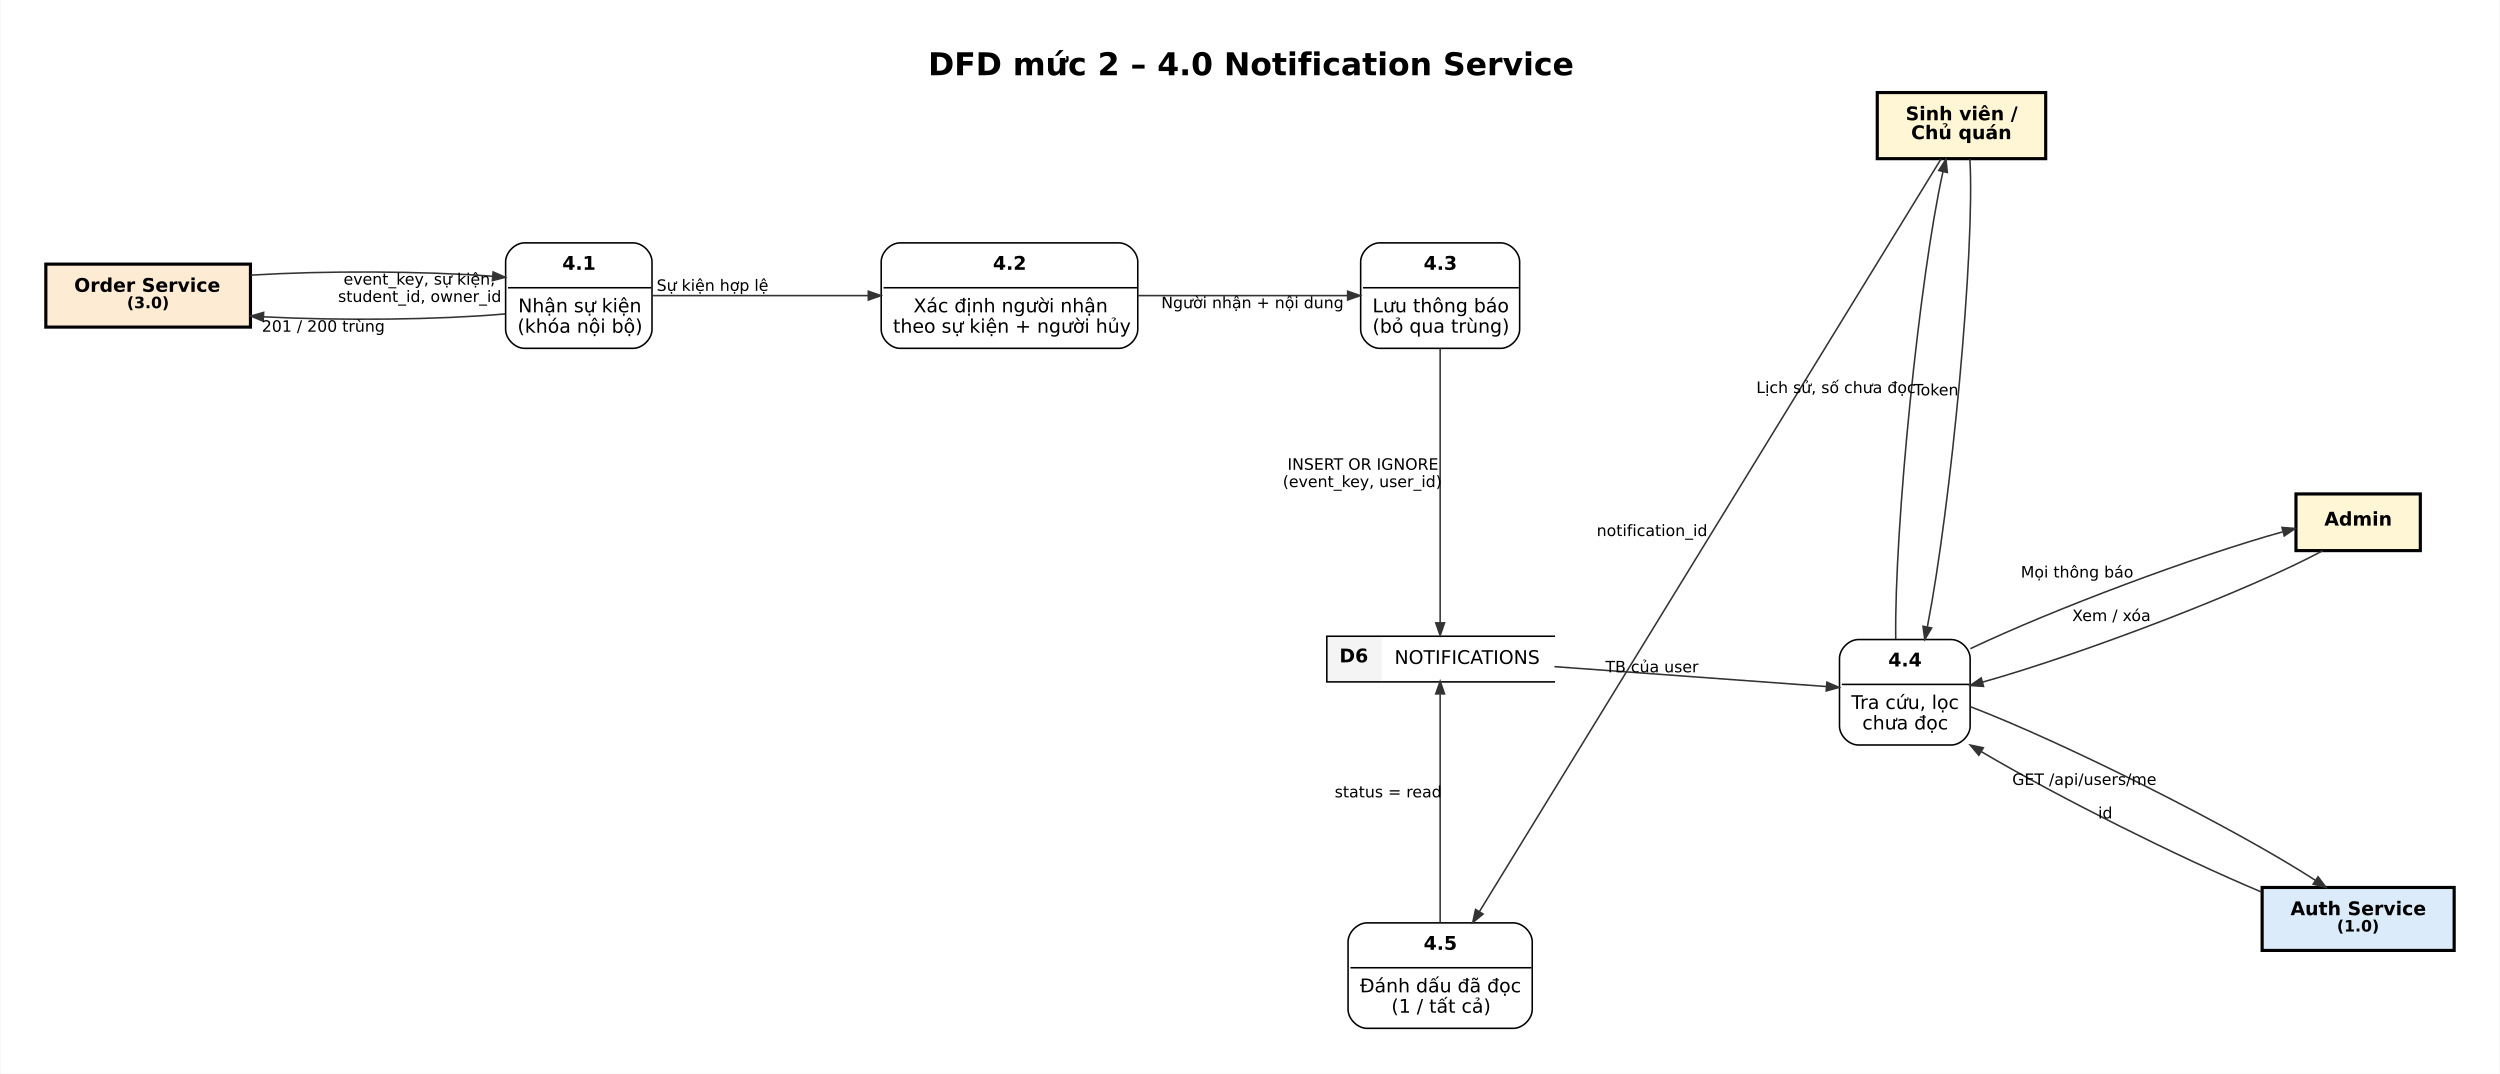
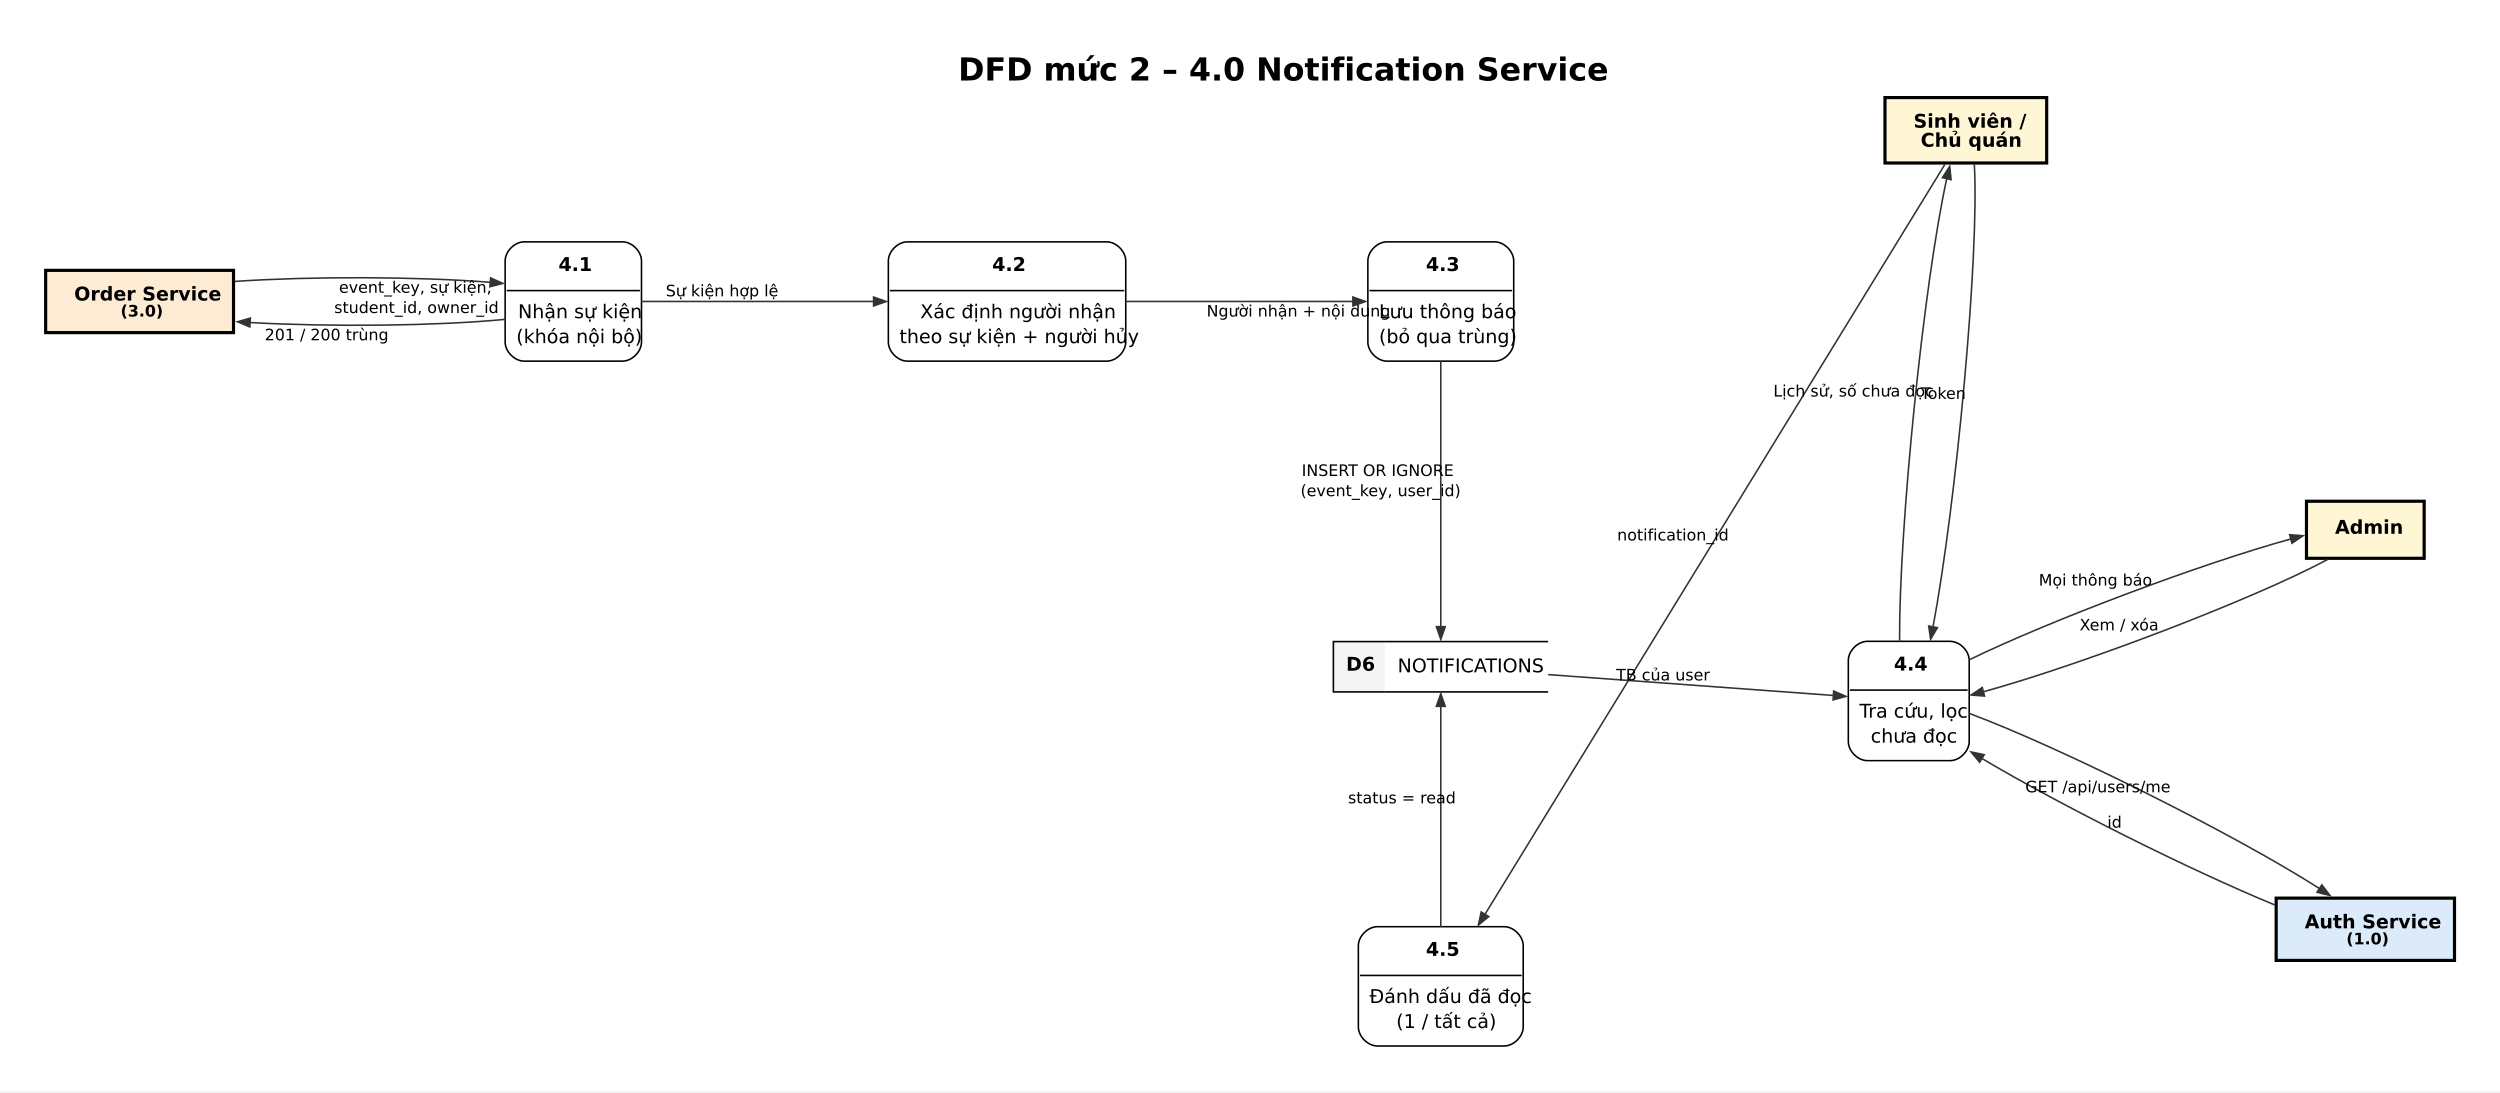
- <svg xmlns="http://www.w3.org/2000/svg" width="1588pt" height="682pt" viewBox="0.00 0.00 1587.60 682.10">
-   <g id="graph0" class="graph" transform="scale(1 1) rotate(0) translate(28.8 653.3)">
-     <polygon fill="white" stroke="transparent" points="-28.8,28.8 -28.8,-653.3 1558.8,-653.3 1558.8,28.8 -28.8,28.8" />
-     <text text-anchor="start" x="560.5" y="-605.5" font-family="DejaVu Sans" font-weight="bold" font-size="20.00">DFD mức 2 – 4.0 Notification Service</text>
+ <svg xmlns="http://www.w3.org/2000/svg" width="1577pt" height="689pt" viewBox="0.00 0.00 1577.00 689.00">
+   <g id="graph0" class="graph" transform="scale(1 1) rotate(0) translate(28.8 659.81)">
+     <polygon fill="white" stroke="none" points="-28.8,28.8 -28.8,-659.81 1548.3,-659.81 1548.3,28.8 -28.8,28.8" />
+     <text xml:space="preserve" text-anchor="start" x="575.62" y="-609.01" font-family="DejaVu Sans" font-weight="bold" font-size="20.00">DFD mức 2 – 4.0 Notification Service</text>
    <g id="node1" class="node">
-       <polygon fill="#fdebd3" stroke="black" stroke-width="2" points="130,-485.5 0,-485.5 0,-445.5 130,-445.5 130,-485.5" />
-       <text text-anchor="start" x="18" y="-467.9" font-family="DejaVu Sans" font-weight="bold" font-size="12.00">Order Service</text>
-       <text text-anchor="start" x="51.5" y="-457.5" font-family="DejaVu Sans" font-weight="bold" font-size="10.00">(3.0)</text>
+       <polygon fill="#fdebd3" stroke="black" stroke-width="2" points="118.5,-489.27 0,-489.27 0,-449.99 118.5,-449.99 118.5,-489.27" />
+       <text xml:space="preserve" text-anchor="start" x="18" y="-470.23" font-family="DejaVu Sans" font-weight="bold" font-size="12.00">Order Service</text>
+       <text xml:space="preserve" text-anchor="start" x="47.25" y="-460.13" font-family="DejaVu Sans" font-weight="bold" font-size="10.00">(3.0)</text>
    </g>
    <g id="node5" class="node">
-       <path fill="#ffffff" stroke="transparent" d="M304.1,-432C304.1,-432 373.1,-432 373.1,-432 379.1,-432 385.1,-438 385.1,-444 385.1,-444 385.1,-487 385.1,-487 385.1,-493 379.1,-499 373.1,-499 373.1,-499 304.1,-499 304.1,-499 298.1,-499 292.1,-493 292.1,-487 292.1,-487 292.1,-444 292.1,-444 292.1,-438 298.1,-432 304.1,-432" />
-       <polyline fill="none" stroke="black" points="293.6,-470.5 384.6,-470.5 " />
-       <text text-anchor="start" x="328.1" y="-481.9" font-family="DejaVu Sans" font-weight="bold" font-size="12.00">4.1</text>
-       <text text-anchor="start" x="300.1" y="-454.9" font-family="DejaVu Sans" font-size="12.00">Nhận sự kiện</text>
-       <text text-anchor="start" x="299.6" y="-441.9" font-family="DejaVu Sans" font-size="12.00">(khóa nội bộ)</text>
-       <path fill="none" stroke="black" d="M304.1,-432C304.1,-432 373.1,-432 373.1,-432 379.1,-432 385.1,-438 385.1,-444 385.1,-444 385.1,-487 385.1,-487 385.1,-493 379.1,-499 373.1,-499 373.1,-499 304.1,-499 304.1,-499 298.1,-499 292.1,-493 292.1,-487 292.1,-487 292.1,-444 292.1,-444 292.1,-438 298.1,-432 304.1,-432" />
+       <path fill="#ffffff" stroke="none" d="M301.85,-432C301.85,-432 363.85,-432 363.85,-432 369.85,-432 375.85,-438 375.85,-444 375.85,-444 375.85,-495.25 375.85,-495.25 375.85,-501.25 369.85,-507.25 363.85,-507.25 363.85,-507.25 301.85,-507.25 301.85,-507.25 295.85,-507.25 289.85,-501.25 289.85,-495.25 289.85,-495.25 289.85,-444 289.85,-444 289.85,-438 295.85,-432 301.85,-432" />
+       <polyline fill="none" stroke="black" points="290.85,-476.5 374.85,-476.5" />
+       <text xml:space="preserve" text-anchor="start" x="323.47" y="-488.85" font-family="DejaVu Sans" font-weight="bold" font-size="12.00">4.1</text>
+       <text xml:space="preserve" text-anchor="start" x="297.97" y="-459.1" font-family="DejaVu Sans" font-size="12.00">Nhận sự kiện</text>
+       <text xml:space="preserve" text-anchor="start" x="296.85" y="-443.35" font-family="DejaVu Sans" font-size="12.00">(khóa nội bộ)</text>
+       <path fill="none" stroke="black" d="M301.85,-432C301.85,-432 363.85,-432 363.85,-432 369.85,-432 375.85,-438 375.85,-444 375.85,-444 375.85,-495.25 375.85,-495.25 375.85,-501.25 369.85,-507.25 363.85,-507.25 363.85,-507.25 301.85,-507.25 301.85,-507.25 295.85,-507.25 289.85,-501.25 289.85,-495.25 289.85,-495.25 289.85,-444 289.85,-444 289.85,-438 295.85,-432 301.85,-432" />
    </g>
    <g id="edge1" class="edge">
-       <path fill="none" stroke="#333333" d="M130.19,-478.5C177.06,-481.39 239.55,-481.15 283.84,-477.78" />
-       <polygon fill="#333333" stroke="#333333" points="284.15,-480.57 291.89,-477.12 283.69,-474.99 284.15,-480.57" />
-       <text text-anchor="start" x="189.14" y="-472.47" font-family="DejaVu Sans" font-size="10.00">event_key, sự kiện,</text>
-       <text text-anchor="start" x="185.64" y="-461.47" font-family="DejaVu Sans" font-size="10.00">student_id, owner_id</text>
+       <path fill="none" stroke="#333333" d="M119.29,-482.29C167.56,-485.59 234.68,-485.39 280.72,-481.7" />
+       <polygon fill="#333333" stroke="#333333" points="280.69,-484.52 288.41,-481.03 280.2,-478.94 280.69,-484.52" />
+       <text xml:space="preserve" text-anchor="start" x="185.02" y="-475.1" font-family="DejaVu Sans" font-size="10.00">event_key, sự kiện,</text>
+       <text xml:space="preserve" text-anchor="start" x="182.02" y="-462.35" font-family="DejaVu Sans" font-size="10.00">student_id, owner_id</text>
    </g>
    <g id="node2" class="node">
-       <polygon fill="#fff6d6" stroke="black" stroke-width="2" points="1270.5,-594.5 1163.5,-594.5 1163.5,-552.5 1270.5,-552.5 1270.5,-594.5" />
-       <text text-anchor="start" x="1181.5" y="-576.9" font-family="DejaVu Sans" font-weight="bold" font-size="12.00">Sinh viên /</text>
-       <text text-anchor="start" x="1185" y="-564.9" font-family="DejaVu Sans" font-weight="bold" font-size="12.00">Chủ quán</text>
+       <polygon fill="#fff6d6" stroke="black" stroke-width="2" points="1262.25,-598.26 1160.25,-598.26 1160.25,-556.99 1262.25,-556.99 1262.25,-598.26" />
+       <text xml:space="preserve" text-anchor="start" x="1178.25" y="-579.23" font-family="DejaVu Sans" font-weight="bold" font-size="12.00">Sinh viên /</text>
+       <text xml:space="preserve" text-anchor="start" x="1182.75" y="-567.23" font-family="DejaVu Sans" font-weight="bold" font-size="12.00">Chủ quán</text>
    </g>
    <g id="node8" class="node">
-       <path fill="#ffffff" stroke="transparent" d="M1151.5,-180C1151.5,-180 1210.5,-180 1210.5,-180 1216.5,-180 1222.5,-186 1222.5,-192 1222.5,-192 1222.5,-235 1222.5,-235 1222.5,-241 1216.5,-247 1210.5,-247 1210.5,-247 1151.5,-247 1151.5,-247 1145.5,-247 1139.5,-241 1139.5,-235 1139.5,-235 1139.5,-192 1139.5,-192 1139.5,-186 1145.5,-180 1151.5,-180" />
-       <polyline fill="none" stroke="black" points="1141,-218.5 1222,-218.5 " />
-       <text text-anchor="start" x="1170.5" y="-229.9" font-family="DejaVu Sans" font-weight="bold" font-size="12.00">4.4</text>
-       <text text-anchor="start" x="1147" y="-202.9" font-family="DejaVu Sans" font-size="12.00">Tra cứu, lọc</text>
-       <text text-anchor="start" x="1154" y="-189.9" font-family="DejaVu Sans" font-size="12.00">chưa đọc</text>
-       <path fill="none" stroke="black" d="M1151.5,-180C1151.5,-180 1210.5,-180 1210.5,-180 1216.5,-180 1222.5,-186 1222.5,-192 1222.5,-192 1222.5,-235 1222.5,-235 1222.5,-241 1216.5,-247 1210.5,-247 1210.5,-247 1151.5,-247 1151.5,-247 1145.5,-247 1139.5,-241 1139.5,-235 1139.5,-235 1139.5,-192 1139.5,-192 1139.5,-186 1145.5,-180 1151.5,-180" />
+       <path fill="#ffffff" stroke="none" d="M1149.12,-180C1149.12,-180 1201.37,-180 1201.37,-180 1207.37,-180 1213.37,-186 1213.37,-192 1213.37,-192 1213.37,-243.25 1213.37,-243.25 1213.37,-249.25 1207.37,-255.25 1201.37,-255.25 1201.37,-255.25 1149.12,-255.25 1149.12,-255.25 1143.12,-255.25 1137.12,-249.25 1137.12,-243.25 1137.12,-243.25 1137.12,-192 1137.12,-192 1137.12,-186 1143.12,-180 1149.12,-180" />
+       <polyline fill="none" stroke="black" points="1138.12,-224.5 1212.37,-224.5" />
+       <text xml:space="preserve" text-anchor="start" x="1165.87" y="-236.85" font-family="DejaVu Sans" font-weight="bold" font-size="12.00">4.4</text>
+       <text xml:space="preserve" text-anchor="start" x="1144.12" y="-207.1" font-family="DejaVu Sans" font-size="12.00">Tra cứu, lọc</text>
+       <text xml:space="preserve" text-anchor="start" x="1151.25" y="-191.35" font-family="DejaVu Sans" font-size="12.00">chưa đọc</text>
+       <path fill="none" stroke="black" d="M1149.12,-180C1149.12,-180 1201.37,-180 1201.37,-180 1207.37,-180 1213.37,-186 1213.37,-192 1213.37,-192 1213.37,-243.25 1213.37,-243.25 1213.37,-249.25 1207.37,-255.25 1201.37,-255.25 1201.37,-255.25 1149.12,-255.25 1149.12,-255.25 1143.12,-255.25 1137.12,-249.25 1137.12,-243.25 1137.12,-243.25 1137.12,-192 1137.12,-192 1137.12,-186 1143.12,-180 1149.12,-180" />
    </g>
    <g id="edge6" class="edge">
-       <path fill="none" stroke="#333333" d="M1222.34,-552.38C1225.7,-494.42 1210.38,-332.19 1195.33,-255.14" />
-       <polygon fill="#333333" stroke="#333333" points="1198.02,-254.34 1193.69,-247.06 1192.54,-255.46 1198.02,-254.34" />
-       <text text-anchor="start" x="1186.63" y="-402.11" font-family="DejaVu Sans" font-size="10.00">Token</text>
+       <path fill="none" stroke="#333333" d="M1216.61,-556.23C1219.84,-499.29 1205.25,-343.02 1190.54,-264.27" />
+       <polygon fill="#333333" stroke="#333333" points="1193.31,-263.87 1189.03,-256.55 1187.81,-264.94 1193.31,-263.87" />
+       <text xml:space="preserve" text-anchor="start" x="1182.79" y="-408.18" font-family="DejaVu Sans" font-size="10.00">Token</text>
    </g>
    <g id="node9" class="node">
-       <path fill="#ffffff" stroke="transparent" d="M839.3,0C839.3,0 932.3,0 932.3,0 938.3,0 944.3,-6 944.3,-12 944.3,-12 944.3,-55 944.3,-55 944.3,-61 938.3,-67 932.3,-67 932.3,-67 839.3,-67 839.3,-67 833.3,-67 827.3,-61 827.3,-55 827.3,-55 827.3,-12 827.3,-12 827.3,-6 833.3,0 839.3,0" />
-       <polyline fill="none" stroke="black" points="828.8,-38.5 943.8,-38.5 " />
-       <text text-anchor="start" x="875.3" y="-49.9" font-family="DejaVu Sans" font-weight="bold" font-size="12.00">4.5</text>
-       <text text-anchor="start" x="834.8" y="-22.9" font-family="DejaVu Sans" font-size="12.00">Đánh dấu đã đọc</text>
-       <text text-anchor="start" x="854.8" y="-9.9" font-family="DejaVu Sans" font-size="12.00">(1 / tất cả)</text>
-       <path fill="none" stroke="black" d="M839.3,0C839.3,0 932.3,0 932.3,0 938.3,0 944.3,-6 944.3,-12 944.3,-12 944.3,-55 944.3,-55 944.3,-61 938.3,-67 932.3,-67 932.3,-67 839.3,-67 839.3,-67 833.3,-67 827.3,-61 827.3,-55 827.3,-55 827.3,-12 827.3,-12 827.3,-6 833.3,0 839.3,0" />
+       <path fill="#ffffff" stroke="none" d="M840.05,0C840.05,0 920.05,0 920.05,0 926.05,0 932.05,-6 932.05,-12 932.05,-12 932.05,-63.25 932.05,-63.25 932.05,-69.25 926.05,-75.25 920.05,-75.25 920.05,-75.25 840.05,-75.25 840.05,-75.25 834.05,-75.25 828.05,-69.25 828.05,-63.25 828.05,-63.25 828.05,-12 828.05,-12 828.05,-6 834.05,0 840.05,0" />
+       <polyline fill="none" stroke="black" points="829.05,-44.5 931.05,-44.5" />
+       <text xml:space="preserve" text-anchor="start" x="870.67" y="-56.85" font-family="DejaVu Sans" font-weight="bold" font-size="12.00">4.5</text>
+       <text xml:space="preserve" text-anchor="start" x="835.05" y="-27.1" font-family="DejaVu Sans" font-size="12.00">Đánh dấu đã đọc</text>
+       <text xml:space="preserve" text-anchor="start" x="851.92" y="-11.35" font-family="DejaVu Sans" font-size="12.00">(1 / tất cả)</text>
+       <path fill="none" stroke="black" d="M840.05,0C840.05,0 920.05,0 920.05,0 926.05,0 932.05,-6 932.05,-12 932.05,-12 932.05,-63.25 932.05,-63.25 932.05,-69.25 926.05,-75.25 920.05,-75.25 920.05,-75.25 840.05,-75.25 840.05,-75.25 834.05,-75.25 828.05,-69.25 828.05,-63.25 828.05,-63.25 828.05,-12 828.05,-12 828.05,-6 834.05,0 840.05,0" />
    </g>
    <g id="edge11" class="edge">
-       <path fill="none" stroke="#333333" d="M1204.02,-552.33C1154.5,-471.61 977.02,-182.22 910.88,-74.38" />
-       <polygon fill="#333333" stroke="#333333" points="913.07,-72.6 906.5,-67.24 908.29,-75.53 913.07,-72.6" />
-       <text text-anchor="start" x="985.23" y="-312.74" font-family="DejaVu Sans" font-size="10.00">notification_id</text>
+       <path fill="none" stroke="#333333" d="M1198.06,-556.12C1148.94,-476.03 975.94,-193.97 907.87,-82.98" />
+       <polygon fill="#333333" stroke="#333333" points="910.32,-81.62 903.75,-76.26 905.54,-84.54 910.32,-81.62" />
+       <text xml:space="preserve" text-anchor="start" x="991.31" y="-318.87" font-family="DejaVu Sans" font-size="10.00">notification_id</text>
    </g>
    <g id="node3" class="node">
-       <polygon fill="#fff6d6" stroke="black" stroke-width="2" points="1508.5,-339.5 1429.5,-339.5 1429.5,-303.5 1508.5,-303.5 1508.5,-339.5" />
-       <text text-anchor="start" x="1447.5" y="-319.4" font-family="DejaVu Sans" font-weight="bold" font-size="12.00">Admin</text>
+       <polygon fill="#fff6d6" stroke="black" stroke-width="2" points="1500.37,-343.63 1426.12,-343.63 1426.12,-307.63 1500.37,-307.63 1500.37,-343.63" />
+       <text xml:space="preserve" text-anchor="start" x="1444.12" y="-323.1" font-family="DejaVu Sans" font-weight="bold" font-size="12.00">Admin</text>
    </g>
    <g id="edge13" class="edge">
-       <path fill="none" stroke="#333333" d="M1446.6,-303.5C1400.33,-278.51 1293.64,-237.68 1230.42,-219.97" />
-       <polygon fill="#333333" stroke="#333333" points="1231,-217.23 1222.55,-217.83 1229.53,-222.63 1231,-217.23" />
-       <text text-anchor="start" x="1287.32" y="-258.74" font-family="DejaVu Sans" font-size="10.00">Xem / xóa</text>
+       <path fill="none" stroke="#333333" d="M1439.39,-306.84C1391.68,-281.42 1284.14,-240.44 1221.95,-223.34" />
+       <polygon fill="#333333" stroke="#333333" points="1223.02,-220.73 1214.57,-221.39 1221.59,-226.14 1223.02,-220.73" />
+       <text xml:space="preserve" text-anchor="start" x="1282.99" y="-262.14" font-family="DejaVu Sans" font-size="10.00">Xem / xóa</text>
    </g>
    <g id="node4" class="node">
-       <polygon fill="#dcebfa" stroke="black" stroke-width="2" points="1530,-89.5 1408,-89.5 1408,-49.5 1530,-49.5 1530,-89.5" />
-       <text text-anchor="start" x="1426" y="-71.9" font-family="DejaVu Sans" font-weight="bold" font-size="12.00">Auth Service</text>
-       <text text-anchor="start" x="1455.5" y="-61.5" font-family="DejaVu Sans" font-weight="bold" font-size="10.00">(1.0)</text>
+       <polygon fill="#dcebfa" stroke="black" stroke-width="2" points="1519.5,-93.27 1407,-93.27 1407,-53.98 1519.5,-53.98 1519.5,-93.27" />
+       <text xml:space="preserve" text-anchor="start" x="1425" y="-74.22" font-family="DejaVu Sans" font-weight="bold" font-size="12.00">Auth Service</text>
+       <text xml:space="preserve" text-anchor="start" x="1451.25" y="-64.12" font-family="DejaVu Sans" font-weight="bold" font-size="10.00">(1.0)</text>
    </g>
    <g id="edge8" class="edge">
-       <path fill="none" stroke="#333333" d="M1407.69,-86.56C1354.53,-108.85 1278.71,-146.82 1229.62,-175.76" />
-       <polygon fill="#333333" stroke="#333333" points="1228.01,-173.46 1222.58,-179.96 1230.88,-178.27 1228.01,-173.46" />
-       <text text-anchor="start" x="1303.78" y="-133.35" font-family="DejaVu Sans" font-size="10.00">id</text>
+       <path fill="none" stroke="#333333" d="M1406.13,-88.95C1351.93,-111.32 1271.63,-151.49 1221.37,-181.37" />
+       <polygon fill="#333333" stroke="#333333" points="1219.96,-178.95 1214.56,-185.48 1222.85,-183.74 1219.96,-178.95" />
+       <text xml:space="preserve" text-anchor="start" x="1300.5" y="-137.73" font-family="DejaVu Sans" font-size="10.00">id</text>
    </g>
    <g id="edge5" class="edge">
-       <path fill="none" stroke="#333333" d="M291.88,-453.88C249.73,-450.1 187.06,-449.49 138.25,-452.04" />
-       <polygon fill="#333333" stroke="#333333" points="138.07,-449.25 130.24,-452.5 138.38,-454.84 138.07,-449.25" />
-       <text text-anchor="start" x="137.21" y="-442.53" font-family="DejaVu Sans" font-size="10.00">201 / 200 trùng</text>
+       <path fill="none" stroke="#333333" d="M290.1,-458.38C246.95,-454.17 179.59,-453.5 128.75,-456.37" />
+       <polygon fill="#333333" stroke="#333333" points="128.78,-453.56 120.97,-456.85 129.13,-459.15 128.78,-453.56" />
+       <text xml:space="preserve" text-anchor="start" x="138.17" y="-445.15" font-family="DejaVu Sans" font-size="10.00">201 / 200 trùng</text>
    </g>
    <g id="node6" class="node">
-       <path fill="#ffffff" stroke="transparent" d="M542.7,-432C542.7,-432 681.7,-432 681.7,-432 687.7,-432 693.7,-438 693.7,-444 693.7,-444 693.7,-487 693.7,-487 693.7,-493 687.7,-499 681.7,-499 681.7,-499 542.7,-499 542.7,-499 536.7,-499 530.7,-493 530.7,-487 530.7,-487 530.7,-444 530.7,-444 530.7,-438 536.7,-432 542.7,-432" />
-       <polyline fill="none" stroke="black" points="532.2,-470.5 693.2,-470.5 " />
-       <text text-anchor="start" x="601.7" y="-481.9" font-family="DejaVu Sans" font-weight="bold" font-size="12.00">4.2</text>
-       <text text-anchor="start" x="551.2" y="-454.9" font-family="DejaVu Sans" font-size="12.00">Xác định người nhận</text>
-       <text text-anchor="start" x="538.2" y="-441.9" font-family="DejaVu Sans" font-size="12.00">theo sự kiện + người hủy</text>
-       <path fill="none" stroke="black" d="M542.7,-432C542.7,-432 681.7,-432 681.7,-432 687.7,-432 693.7,-438 693.7,-444 693.7,-444 693.7,-487 693.7,-487 693.7,-493 687.7,-499 681.7,-499 681.7,-499 542.7,-499 542.7,-499 536.7,-499 530.7,-493 530.7,-487 530.7,-487 530.7,-444 530.7,-444 530.7,-438 536.7,-432 542.7,-432" />
+       <path fill="#ffffff" stroke="none" d="M543.57,-432C543.57,-432 669.32,-432 669.32,-432 675.32,-432 681.32,-438 681.32,-444 681.32,-444 681.32,-495.25 681.32,-495.25 681.32,-501.25 675.32,-507.25 669.32,-507.25 669.32,-507.25 543.57,-507.25 543.57,-507.25 537.57,-507.25 531.57,-501.25 531.57,-495.25 531.57,-495.25 531.57,-444 531.57,-444 531.57,-438 537.57,-432 543.57,-432" />
+       <polyline fill="none" stroke="black" points="532.57,-476.5 680.32,-476.5" />
+       <text xml:space="preserve" text-anchor="start" x="597.07" y="-488.85" font-family="DejaVu Sans" font-weight="bold" font-size="12.00">4.2</text>
+       <text xml:space="preserve" text-anchor="start" x="551.7" y="-459.1" font-family="DejaVu Sans" font-size="12.00">Xác định người nhận</text>
+       <text xml:space="preserve" text-anchor="start" x="538.57" y="-443.35" font-family="DejaVu Sans" font-size="12.00">theo sự kiện + người hủy</text>
+       <path fill="none" stroke="black" d="M543.57,-432C543.57,-432 669.32,-432 669.32,-432 675.32,-432 681.32,-438 681.32,-444 681.32,-444 681.32,-495.25 681.32,-495.25 681.32,-501.25 675.32,-507.25 669.32,-507.25 669.32,-507.25 543.57,-507.25 543.57,-507.25 537.57,-507.25 531.57,-501.25 531.57,-495.25 531.57,-495.25 531.57,-444 531.57,-444 531.57,-438 537.57,-432 543.57,-432" />
    </g>
    <g id="edge2" class="edge">
-       <path fill="none" stroke="#333333" d="M385.32,-465.5C422.83,-465.5 476.6,-465.5 522.38,-465.5" />
-       <polygon fill="#333333" stroke="#333333" points="522.53,-468.3 530.53,-465.5 522.53,-462.7 522.53,-468.3" />
-       <text text-anchor="start" x="388.04" y="-468.5" font-family="DejaVu Sans" font-size="10.00">Sự kiện hợp lệ</text>
+       <path fill="none" stroke="#333333" d="M375.6,-469.63C414.78,-469.63 473.91,-469.63 522.52,-469.63" />
+       <polygon fill="#333333" stroke="#333333" points="522.26,-472.43 530.26,-469.63 522.26,-466.83 522.26,-472.43" />
+       <text xml:space="preserve" text-anchor="start" x="391.16" y="-472.88" font-family="DejaVu Sans" font-size="10.00">Sự kiện hợp lệ</text>
    </g>
    <g id="node7" class="node">
-       <path fill="#ffffff" stroke="transparent" d="M847.3,-432C847.3,-432 924.3,-432 924.3,-432 930.3,-432 936.3,-438 936.3,-444 936.3,-444 936.3,-487 936.3,-487 936.3,-493 930.3,-499 924.3,-499 924.3,-499 847.3,-499 847.3,-499 841.3,-499 835.3,-493 835.3,-487 835.3,-487 835.3,-444 835.3,-444 835.3,-438 841.3,-432 847.3,-432" />
-       <polyline fill="none" stroke="black" points="836.8,-470.5 935.8,-470.5 " />
-       <text text-anchor="start" x="875.3" y="-481.9" font-family="DejaVu Sans" font-weight="bold" font-size="12.00">4.3</text>
-       <text text-anchor="start" x="842.8" y="-454.9" font-family="DejaVu Sans" font-size="12.00">Lưu thông báo</text>
-       <text text-anchor="start" x="842.8" y="-441.9" font-family="DejaVu Sans" font-size="12.00">(bỏ qua trùng)</text>
-       <path fill="none" stroke="black" d="M847.3,-432C847.3,-432 924.3,-432 924.3,-432 930.3,-432 936.3,-438 936.3,-444 936.3,-444 936.3,-487 936.3,-487 936.3,-493 930.3,-499 924.3,-499 924.3,-499 847.3,-499 847.3,-499 841.3,-499 835.3,-493 835.3,-487 835.3,-487 835.3,-444 835.3,-444 835.3,-438 841.3,-432 847.3,-432" />
+       <path fill="#ffffff" stroke="none" d="M846.05,-432C846.05,-432 914.05,-432 914.05,-432 920.05,-432 926.05,-438 926.05,-444 926.05,-444 926.05,-495.25 926.05,-495.25 926.05,-501.25 920.05,-507.25 914.05,-507.25 914.05,-507.25 846.05,-507.25 846.05,-507.25 840.05,-507.25 834.05,-501.25 834.05,-495.25 834.05,-495.25 834.05,-444 834.05,-444 834.05,-438 840.05,-432 846.05,-432" />
+       <polyline fill="none" stroke="black" points="835.05,-476.5 925.05,-476.5" />
+       <text xml:space="preserve" text-anchor="start" x="870.67" y="-488.85" font-family="DejaVu Sans" font-weight="bold" font-size="12.00">4.3</text>
+       <text xml:space="preserve" text-anchor="start" x="841.05" y="-459.1" font-family="DejaVu Sans" font-size="12.00">Lưu thông báo</text>
+       <text xml:space="preserve" text-anchor="start" x="841.05" y="-443.35" font-family="DejaVu Sans" font-size="12.00">(bỏ qua trùng)</text>
+       <path fill="none" stroke="black" d="M846.05,-432C846.05,-432 914.05,-432 914.05,-432 920.05,-432 926.05,-438 926.05,-444 926.05,-444 926.05,-495.25 926.05,-495.25 926.05,-501.25 920.05,-507.25 914.05,-507.25 914.05,-507.25 846.05,-507.25 846.05,-507.25 840.05,-507.25 834.05,-501.25 834.05,-495.25 834.05,-495.25 834.05,-444 834.05,-444 834.05,-438 840.05,-432 846.05,-432" />
    </g>
    <g id="edge3" class="edge">
-       <path fill="none" stroke="#333333" d="M693.92,-465.5C736.7,-465.5 788.1,-465.5 826.94,-465.5" />
-       <polygon fill="#333333" stroke="#333333" points="827.02,-468.3 835.02,-465.5 827.02,-462.7 827.02,-468.3" />
-       <text text-anchor="start" x="708.61" y="-457.5" font-family="DejaVu Sans" font-size="10.00">Người nhận + nội dung</text>
+       <path fill="none" stroke="#333333" d="M681.21,-469.63C726.57,-469.63 783.47,-469.63 824.77,-469.63" />
+       <polygon fill="#333333" stroke="#333333" points="824.61,-472.43 832.61,-469.63 824.61,-466.83 824.61,-472.43" />
+       <text xml:space="preserve" text-anchor="start" x="732.32" y="-460.13" font-family="DejaVu Sans" font-size="10.00">Người nhận + nội dung</text>
    </g>
    <g id="node10" class="node">
-       <polygon fill="#f4f4f4" stroke="transparent" points="813.8,-220.1 813.8,-249.1 848.8,-249.1 848.8,-220.1 813.8,-220.1" />
-       <polyline fill="none" stroke="black" points="848.8,-249.1 813.8,-249.1 813.8,-220.1 848.8,-220.1 " />
-       <text text-anchor="start" x="821.8" y="-232.5" font-family="DejaVu Sans" font-weight="bold" font-size="12.00">D6</text>
-       <polyline fill="none" stroke="black" points="848.8,-220.1 958.8,-220.1 " />
-       <polyline fill="none" stroke="black" points="958.8,-249.1 848.8,-249.1 " />
-       <text text-anchor="start" x="856.8" y="-231.5" font-family="DejaVu Sans" font-size="12.00">NOTIFICATIONS</text>
+       <polygon fill="#f4f4f4" stroke="none" points="812.3,-223.35 812.3,-255.1 844.8,-255.1 844.8,-223.35 812.3,-223.35" />
+       <polyline fill="none" stroke="black" points="844.8,-255.1 812.3,-255.1 812.3,-223.35 844.8,-223.35" />
+       <text xml:space="preserve" text-anchor="start" x="820.3" y="-236.7" font-family="DejaVu Sans" font-weight="bold" font-size="12.00">D6</text>
+       <polyline fill="none" stroke="black" points="844.8,-223.35 947.8,-223.35" />
+       <polyline fill="none" stroke="black" points="947.8,-255.1 844.8,-255.1" />
+       <text xml:space="preserve" text-anchor="start" x="852.8" y="-235.7" font-family="DejaVu Sans" font-size="12.00">NOTIFICATIONS</text>
    </g>
    <g id="edge4" class="edge">
-       <path fill="none" stroke="#333333" d="M885.8,-432C885.8,-384.44 885.8,-298.62 885.8,-257.82" />
-       <polygon fill="#333333" stroke="#333333" points="888.6,-257.6 885.8,-249.6 883,-257.6 888.6,-257.6" />
-       <text text-anchor="start" x="788.8" y="-354.85" font-family="DejaVu Sans" font-size="10.00">INSERT OR IGNORE</text>
-       <text text-anchor="start" x="785.8" y="-343.85" font-family="DejaVu Sans" font-size="10.00">(event_key, user_id)</text>
+       <path fill="none" stroke="#333333" d="M880.05,-432.09C880.05,-384.84 880.05,-304.95 880.05,-264.42" />
+       <polygon fill="#333333" stroke="#333333" points="882.85,-264.52 880.05,-256.52 877.25,-264.52 882.85,-264.52" />
+       <text xml:space="preserve" text-anchor="start" x="792.3" y="-359.56" font-family="DejaVu Sans" font-size="10.00">INSERT OR IGNORE</text>
+       <text xml:space="preserve" text-anchor="start" x="791.55" y="-346.81" font-family="DejaVu Sans" font-size="10.00">(event_key, user_id)</text>
    </g>
    <g id="edge10" class="edge">
-       <path fill="none" stroke="#333333" d="M1175.23,-247.31C1174.25,-317.51 1190.4,-478.03 1205.24,-544.18" />
-       <polygon fill="#333333" stroke="#333333" points="1202.56,-545 1207.14,-552.14 1208.01,-543.71 1202.56,-545" />
-       <text text-anchor="start" x="1086.64" y="-403.61" font-family="DejaVu Sans" font-size="10.00">Lịch sử, số chưa đọc</text>
+       <path fill="none" stroke="#333333" d="M1169.45,-255.07C1169.04,-326.7 1184.75,-481.79 1199.28,-547.37" />
+       <polygon fill="#333333" stroke="#333333" points="1196.5,-547.76 1201.07,-554.9 1201.95,-546.47 1196.5,-547.76" />
+       <text xml:space="preserve" text-anchor="start" x="1089.82" y="-409.68" font-family="DejaVu Sans" font-size="10.00">Lịch sử, số chưa đọc</text>
    </g>
    <g id="edge14" class="edge">
-       <path fill="none" stroke="#333333" d="M1222.66,-241.2C1275.34,-266.27 1365.69,-300.09 1421.14,-315.46" />
-       <polygon fill="#333333" stroke="#333333" points="1420.61,-318.22 1429.06,-317.59 1422.06,-312.81 1420.61,-318.22" />
-       <text text-anchor="start" x="1254.67" y="-286.39" font-family="DejaVu Sans" font-size="10.00">Mọi thông báo</text>
+       <path fill="none" stroke="#333333" d="M1213.28,-243.58C1265.64,-268.94 1359.68,-304.25 1416.33,-319.85" />
+       <polygon fill="#333333" stroke="#333333" points="1415.52,-322.53 1423.97,-321.87 1416.95,-317.12 1415.52,-322.53" />
+       <text xml:space="preserve" text-anchor="start" x="1257.23" y="-290.41" font-family="DejaVu Sans" font-size="10.00">Mọi thông báo</text>
    </g>
    <g id="edge7" class="edge">
-       <path fill="none" stroke="#333333" d="M1222.73,-204.32C1282.71,-181.35 1391.3,-126.81 1441.89,-94.01" />
-       <polygon fill="#333333" stroke="#333333" points="1443.52,-96.29 1448.63,-89.53 1440.42,-91.62 1443.52,-96.29" />
-       <text text-anchor="start" x="1249.23" y="-154.64" font-family="DejaVu Sans" font-size="10.00">GET /api/users/me</text>
+       <path fill="none" stroke="#333333" d="M1213.35,-209.82C1271.79,-187.98 1381.95,-132.89 1434.34,-99.29" />
+       <polygon fill="#333333" stroke="#333333" points="1435.84,-101.66 1440.98,-94.92 1432.76,-96.98 1435.84,-101.66" />
+       <text xml:space="preserve" text-anchor="start" x="1248.73" y="-160.02" font-family="DejaVu Sans" font-size="10.00">GET /api/users/me</text>
    </g>
    <g id="edge12" class="edge">
-       <path fill="none" stroke="#333333" d="M885.8,-67.24C885.8,-108.37 885.8,-176.75 885.8,-212.21" />
-       <polygon fill="#333333" stroke="#333333" points="883,-212.48 885.8,-220.48 888.6,-212.48 883,-212.48" />
-       <text text-anchor="start" x="818.8" y="-146.73" font-family="DejaVu Sans" font-size="10.00">status = read</text>
+       <path fill="none" stroke="#333333" d="M880.05,-75.07C880.05,-115.7 880.05,-179.41 880.05,-214.31" />
+       <polygon fill="#333333" stroke="#333333" points="877.25,-214.24 880.05,-222.24 882.85,-214.24 877.25,-214.24" />
+       <text xml:space="preserve" text-anchor="start" x="821.55" y="-153.06" font-family="DejaVu Sans" font-size="10.00">status = read</text>
    </g>
    <g id="edge9" class="edge">
-       <path fill="none" stroke="#333333" d="M958.39,-229.79C1012.02,-225.86 1083.64,-220.62 1130.99,-217.16" />
-       <polygon fill="#333333" stroke="#333333" points="1131.47,-219.93 1139.24,-216.56 1131.06,-214.35 1131.47,-219.93" />
-       <text text-anchor="start" x="990.83" y="-226.17" font-family="DejaVu Sans" font-size="10.00">TB của user</text>
+       <path fill="none" stroke="#333333" d="M947.77,-234.27C1002.83,-230.24 1079.1,-224.66 1127.82,-221.1" />
+       <polygon fill="#333333" stroke="#333333" points="1127.89,-223.9 1135.67,-220.52 1127.49,-218.31 1127.89,-223.9" />
+       <text xml:space="preserve" text-anchor="start" x="990.68" y="-230.59" font-family="DejaVu Sans" font-size="10.00">TB của user</text>
    </g>
  </g>
</svg>
